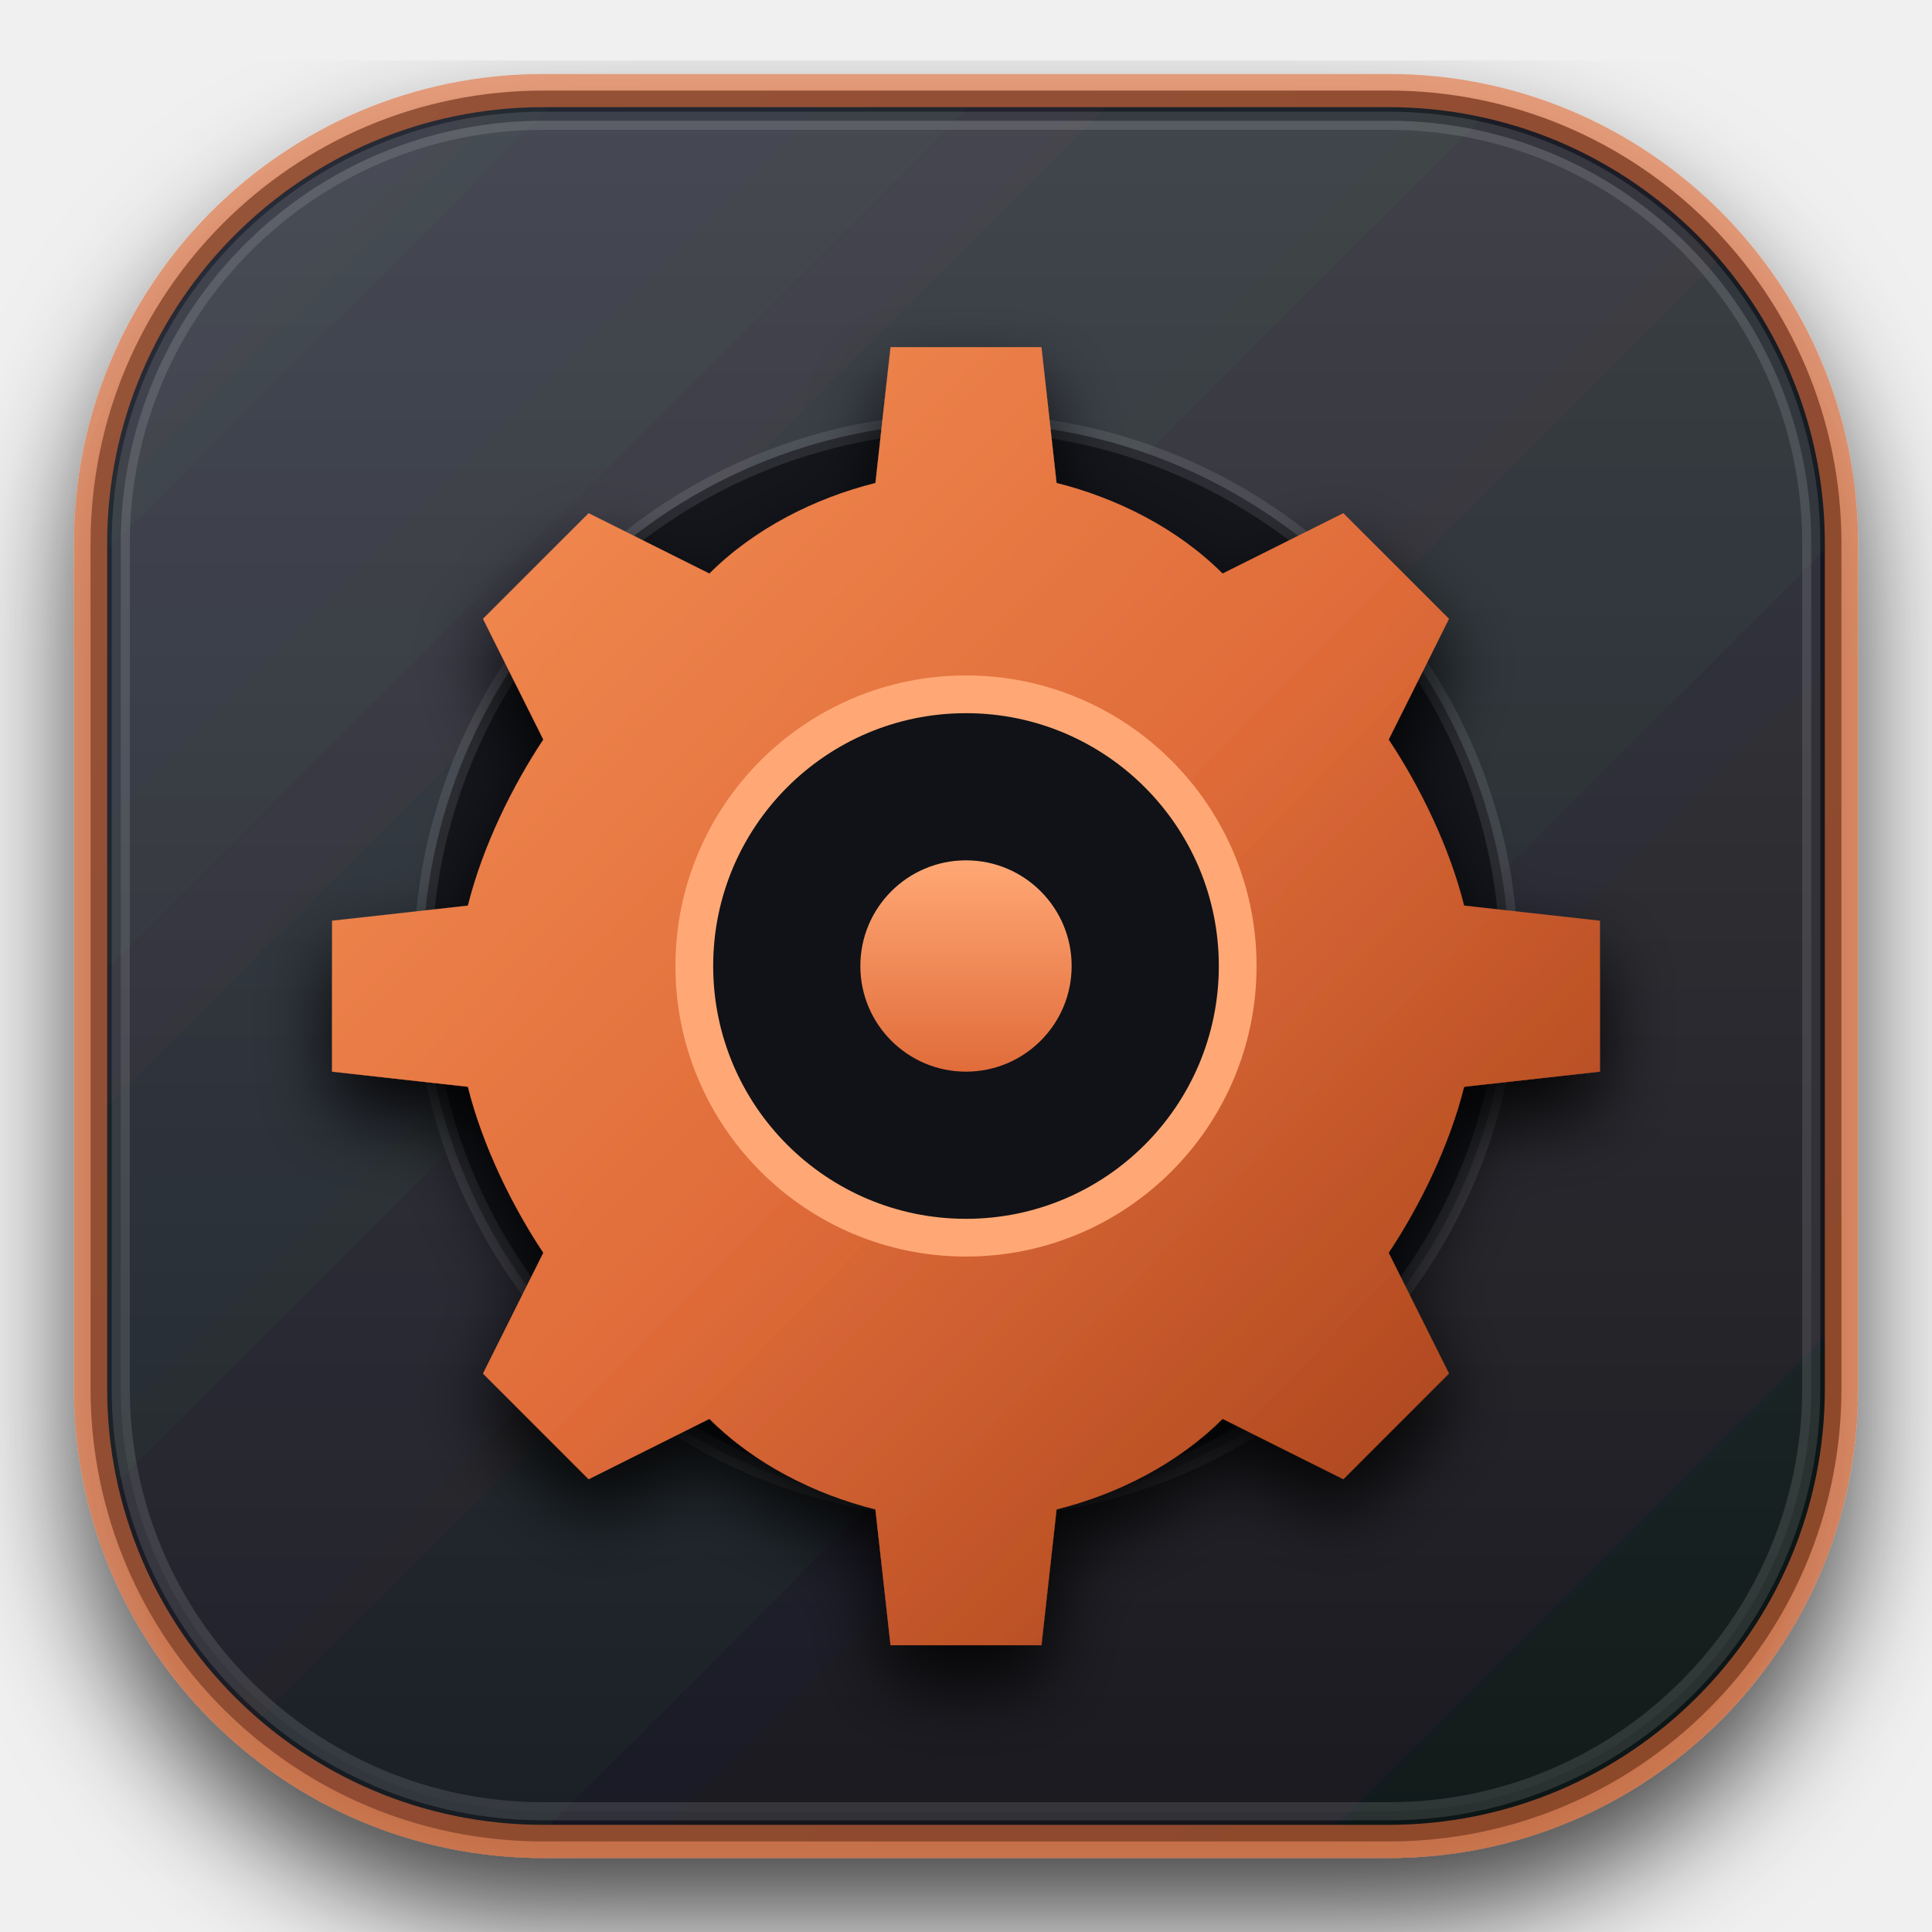
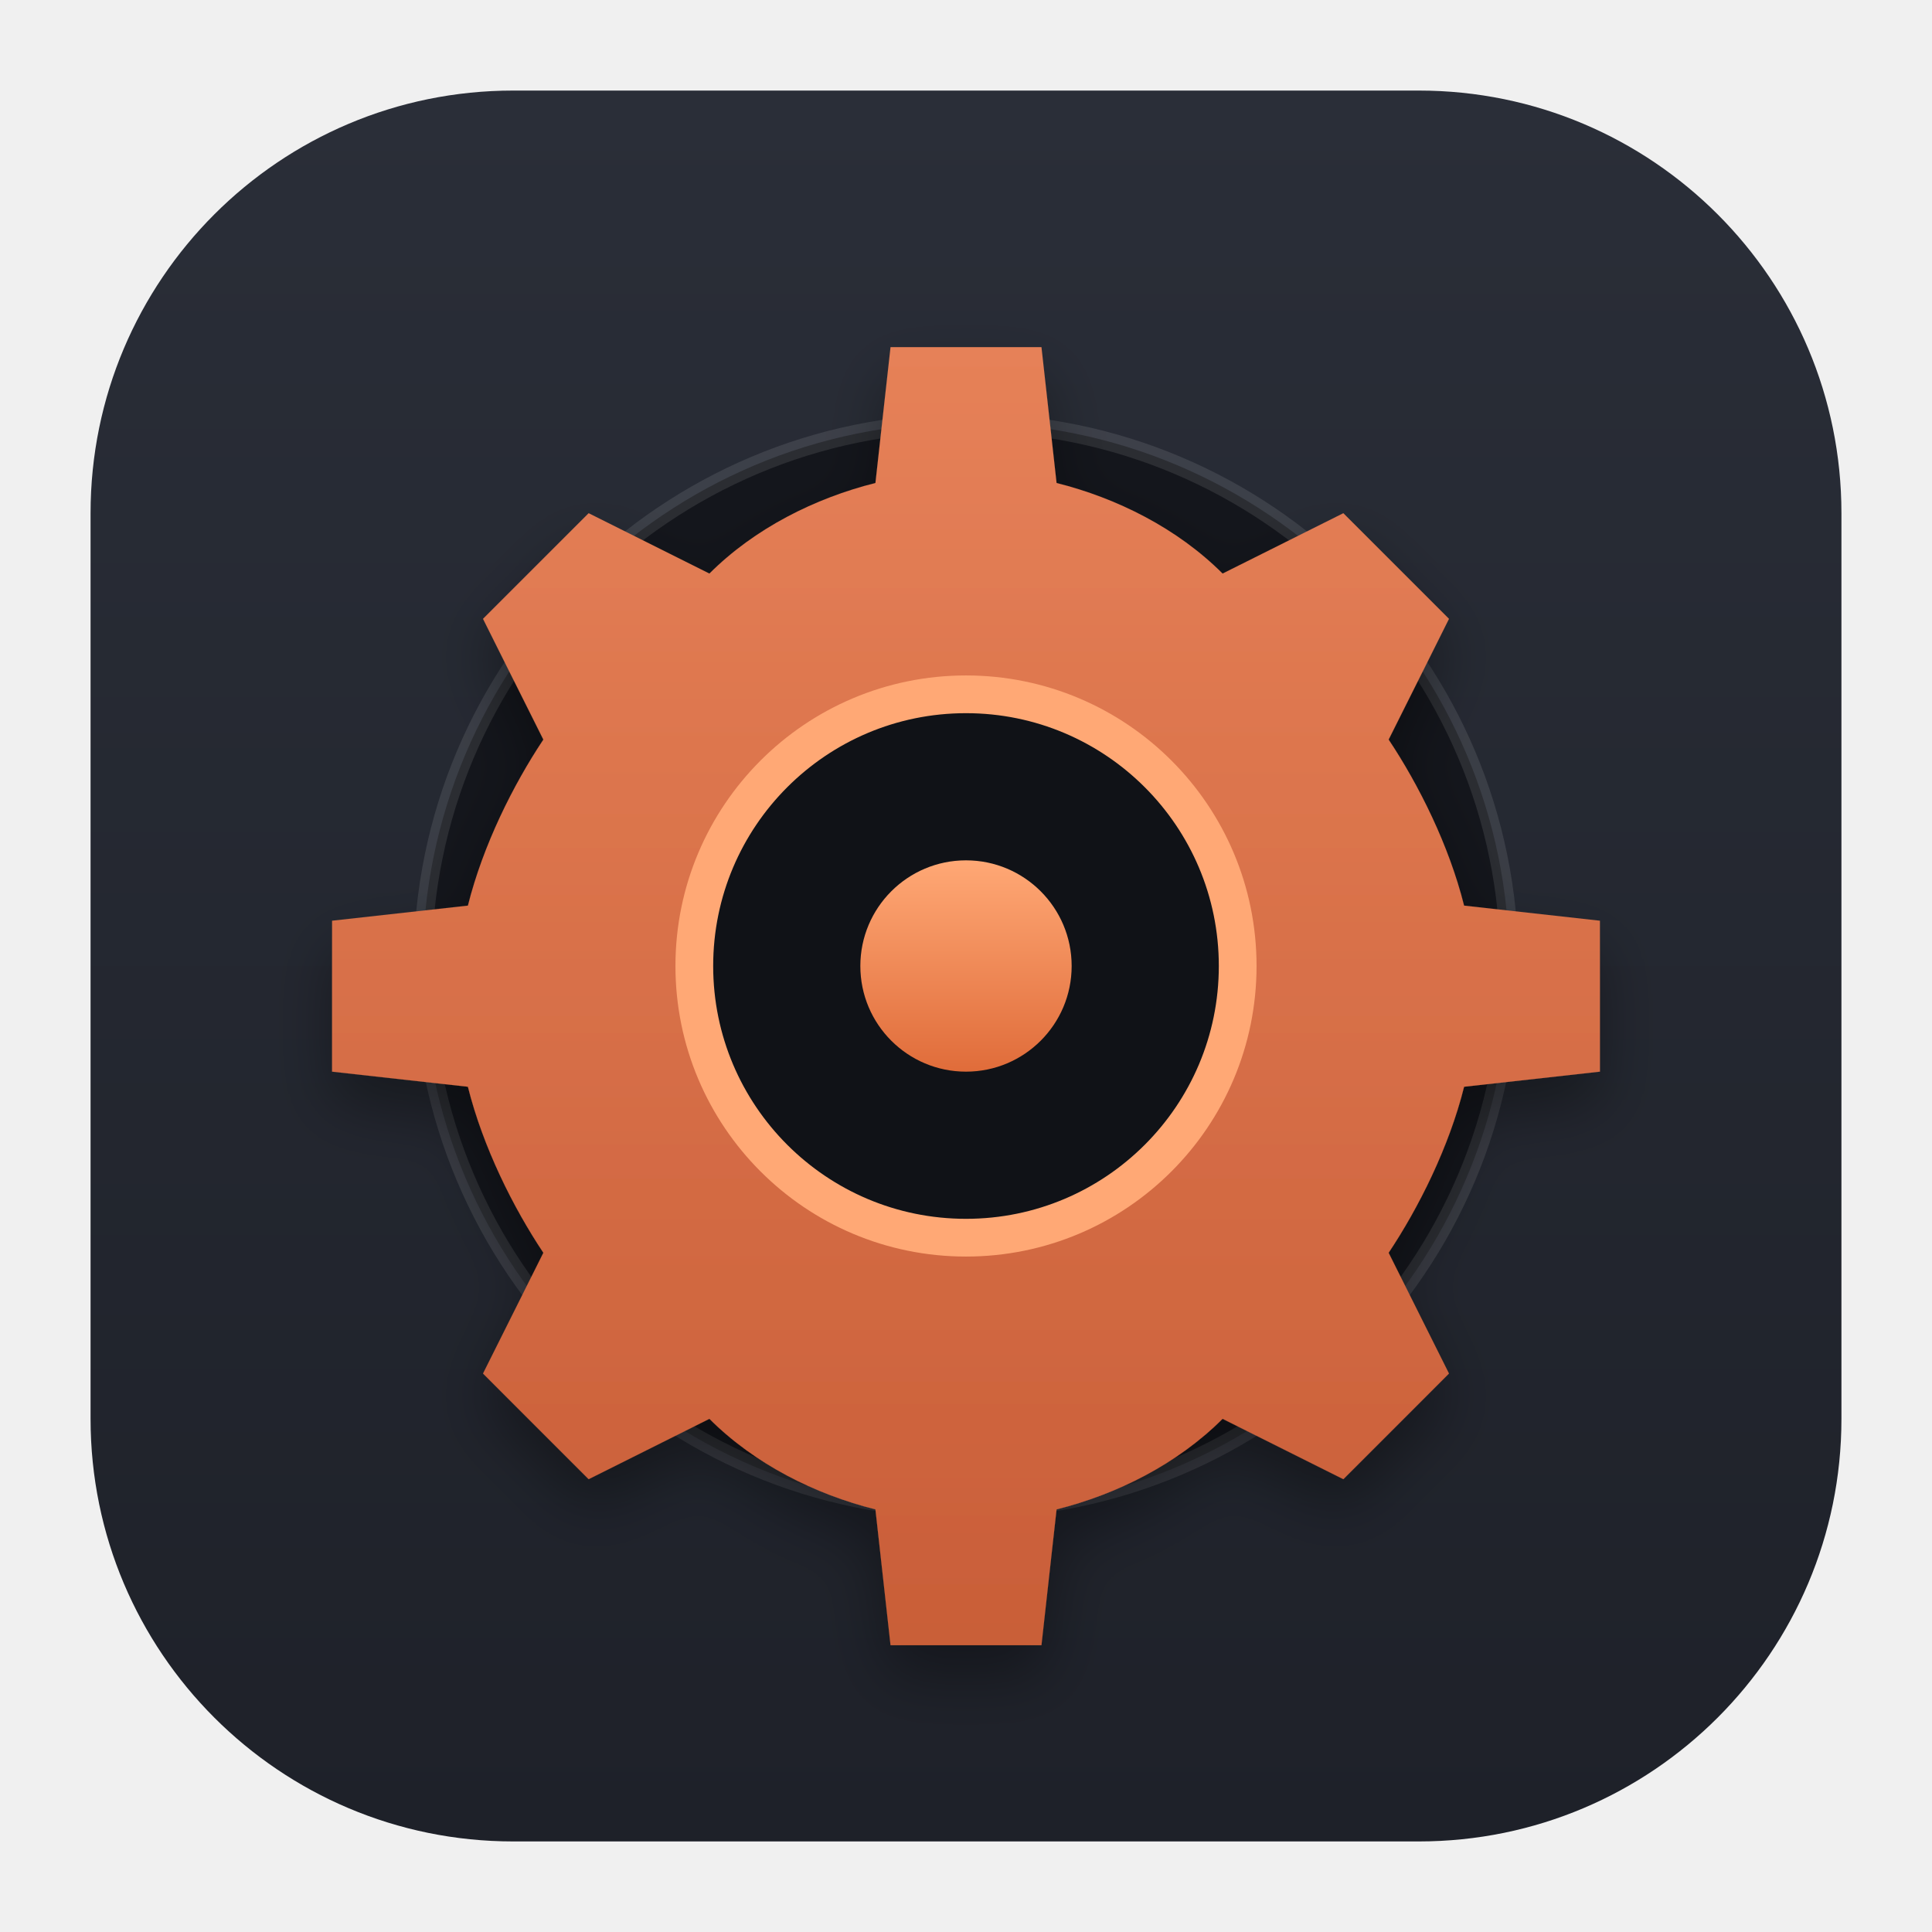
<svg xmlns="http://www.w3.org/2000/svg" viewBox="0 0 128 128">
  <defs>
-     <linearGradient id="steel_base" x1="0%" y1="0%" x2="100%" y2="100%">
-       <stop offset="0%" stop-color="#282D38" />
-       <stop offset="45%" stop-color="#1B1E26" />
-       <stop offset="100%" stop-color="#0E1015" />
+     <linearGradient id="steel_base" x1="0%" y1="0%" x2="0%" y2="100%">
+       <stop offset="0%" stop-color="#2A2E38" />
+       <stop offset="100%" stop-color="#1E2129" />
    </linearGradient>
-     <linearGradient id="copper" x1="0%" y1="0%" x2="100%" y2="100%">
-       <stop offset="0%" stop-color="#F69256" />
-       <stop offset="50%" stop-color="#E06C3A" />
-       <stop offset="100%" stop-color="#9C3A14" />
+     <linearGradient id="copper" x1="0%" y1="0%" x2="0%" y2="100%">
+       <stop offset="0%" stop-color="#E68158" />
+       <stop offset="100%" stop-color="#C95E38" />
    </linearGradient>
    <linearGradient id="copper_bright" x1="0%" y1="0%" x2="0%" y2="100%">
      <stop offset="0%" stop-color="#FFA875" />
      <stop offset="100%" stop-color="#E06C3A" />
    </linearGradient>
    <linearGradient id="inner_glow" x1="0%" y1="0%" x2="0%" y2="100%">
      <stop offset="0%" stop-color="#FFFFFF" stop-opacity="0.16" />
      <stop offset="100%" stop-color="#FFFFFF" stop-opacity="0.02" />
    </linearGradient>
    <filter id="shadow_deep" x="-15%" y="-15%" width="130%" height="130%">
      <feDropShadow dx="0" dy="4" stdDeviation="4" flood-color="#000000" flood-opacity="0.75" />
    </filter>
    <filter id="glyph_shadow" x="-15%" y="-15%" width="130%" height="130%">
-       <feDropShadow dx="0" dy="2.5" stdDeviation="2.5" flood-color="#000000" flood-opacity="0.9" />
+       <feDropShadow dx="0" dy="2" stdDeviation="2" flood-color="#000000" flood-opacity="0.35" />
    </filter>
  </defs>
-   <rect x="6" y="6" width="116" height="116" rx="30" ry="30" fill="url(#steel_base)" stroke="#E06C3A" stroke-width="2.2" stroke-opacity="0.60" filter="url(#shadow_deep)" />
-   <rect x="8" y="8" width="112" height="112" rx="28" ry="28" fill="url(#inner_glow)" stroke="#FFFFFF" stroke-opacity="0.12" stroke-width="1.2" />
+   <rect x="6" y="6" width="116" height="116" rx="28" ry="28" fill="url(#steel_base)" />
  <circle cx="64" cy="64" r="36" fill="#14161C" stroke="#FFFFFF" stroke-opacity="0.10" stroke-width="1.2" />
  <path d="M59 23 L69 23 L70 32 C74 33, 78 35, 81 38 L89 34 L96 41 L92 49 C94 52, 96 56, 97 60 L106 61 L106 71 L97 72 C96 76, 94 80, 92 83 L96 91 L89 98 L81 94 C78 97, 74 99, 70 100 L69 109 L59 109 L58 100 C54 99, 50 97, 47 94 L39 98 L32 91 L36 83 C34 80, 32 76, 31 72 L22 71 L22 61 L31 60 C32 56, 34 52, 36 49 L32 41 L39 34 L47 38 C50 35, 54 33, 58 32 Z" fill="url(#copper)" filter="url(#glyph_shadow)" />
  <circle cx="64" cy="64" r="18" fill="#101217" stroke="#FFA875" stroke-width="2.5" />
  <circle cx="64" cy="64" r="7" fill="url(#copper_bright)" />
</svg>
